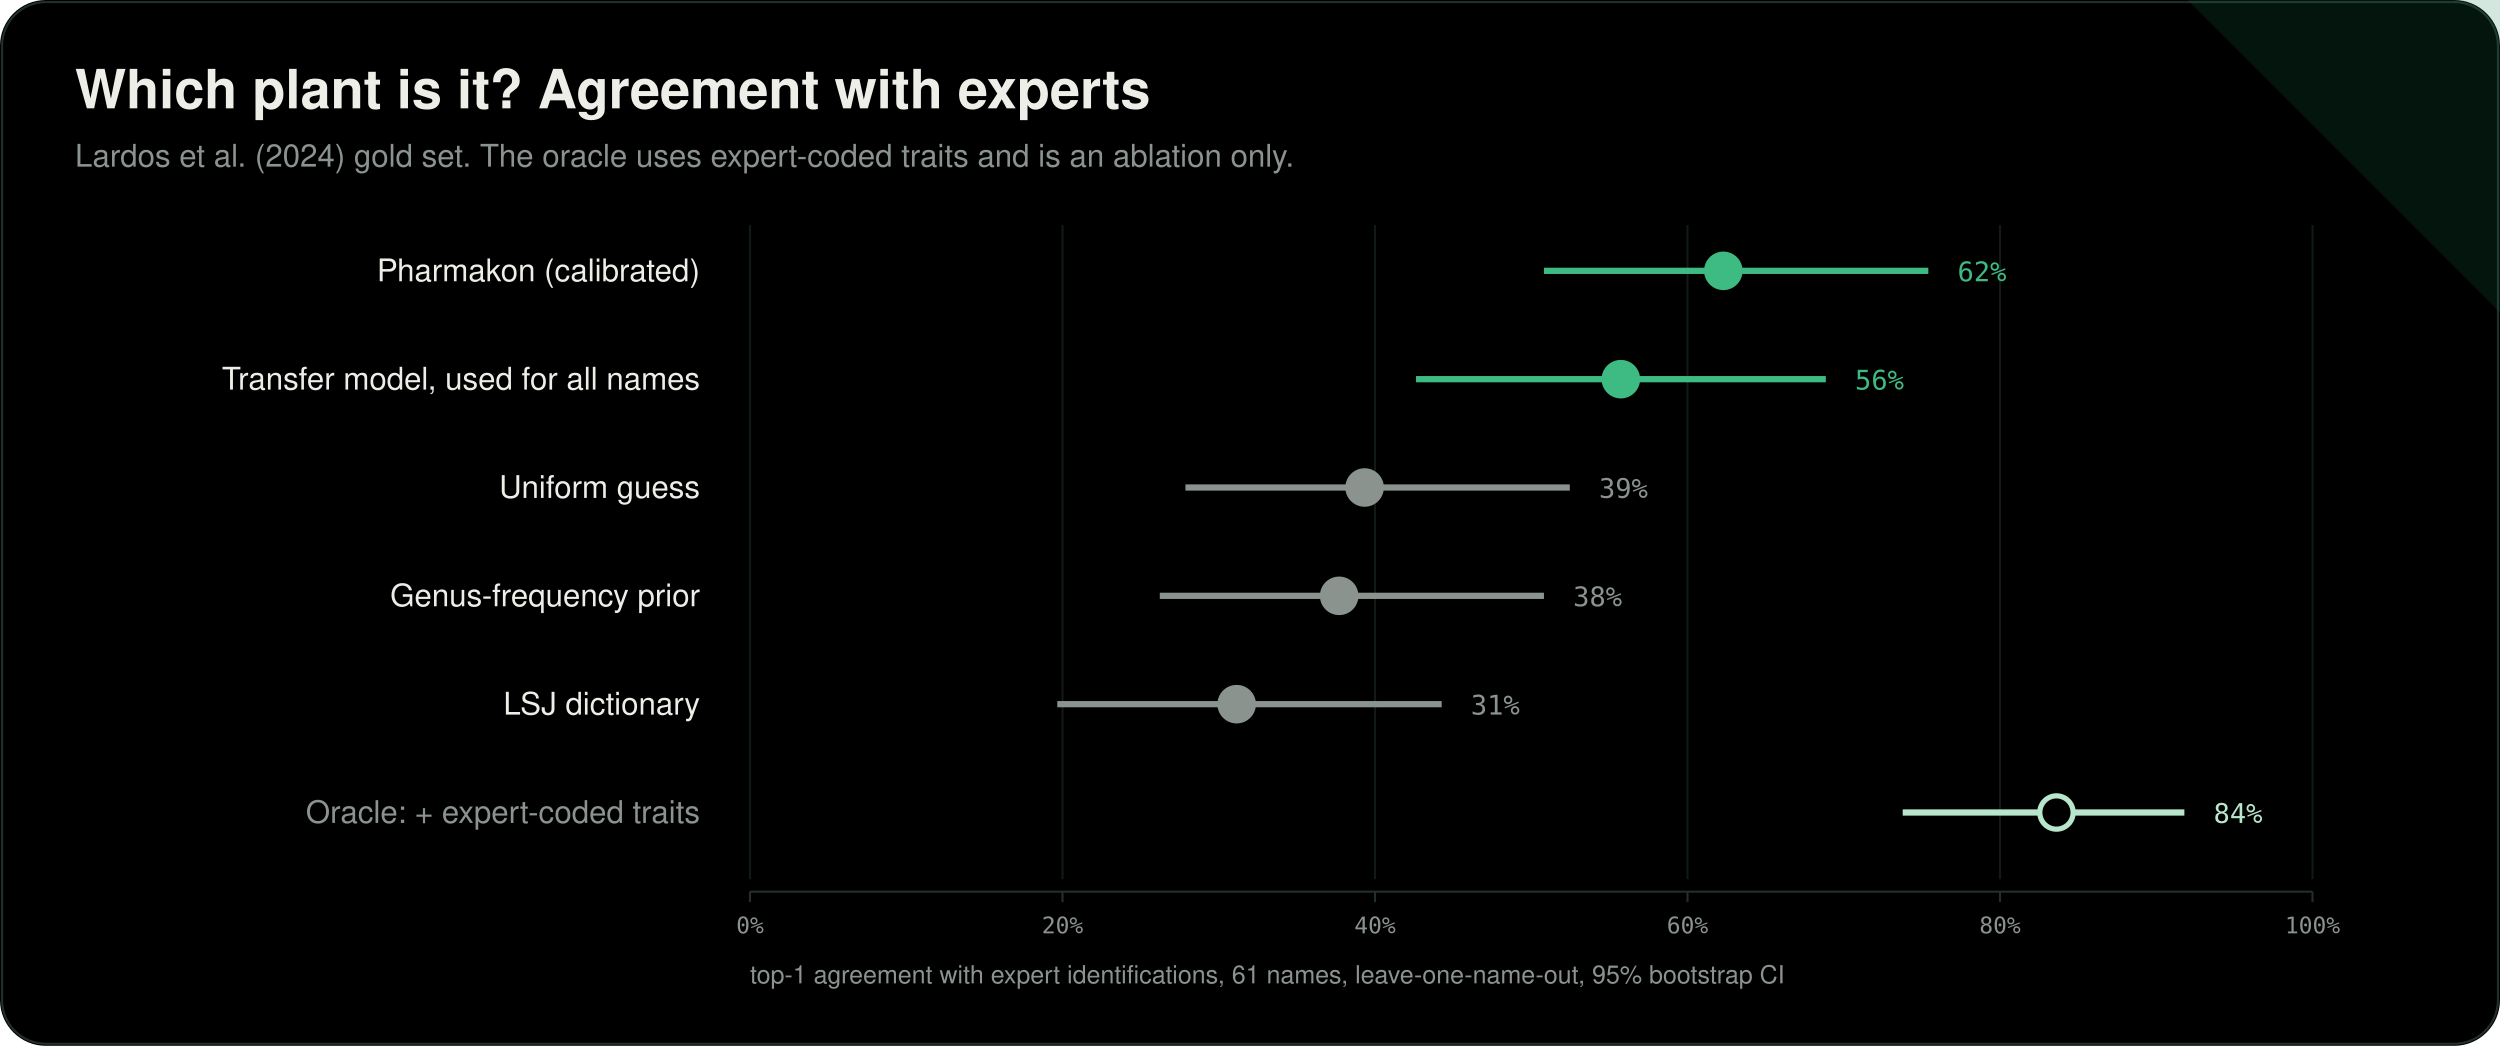
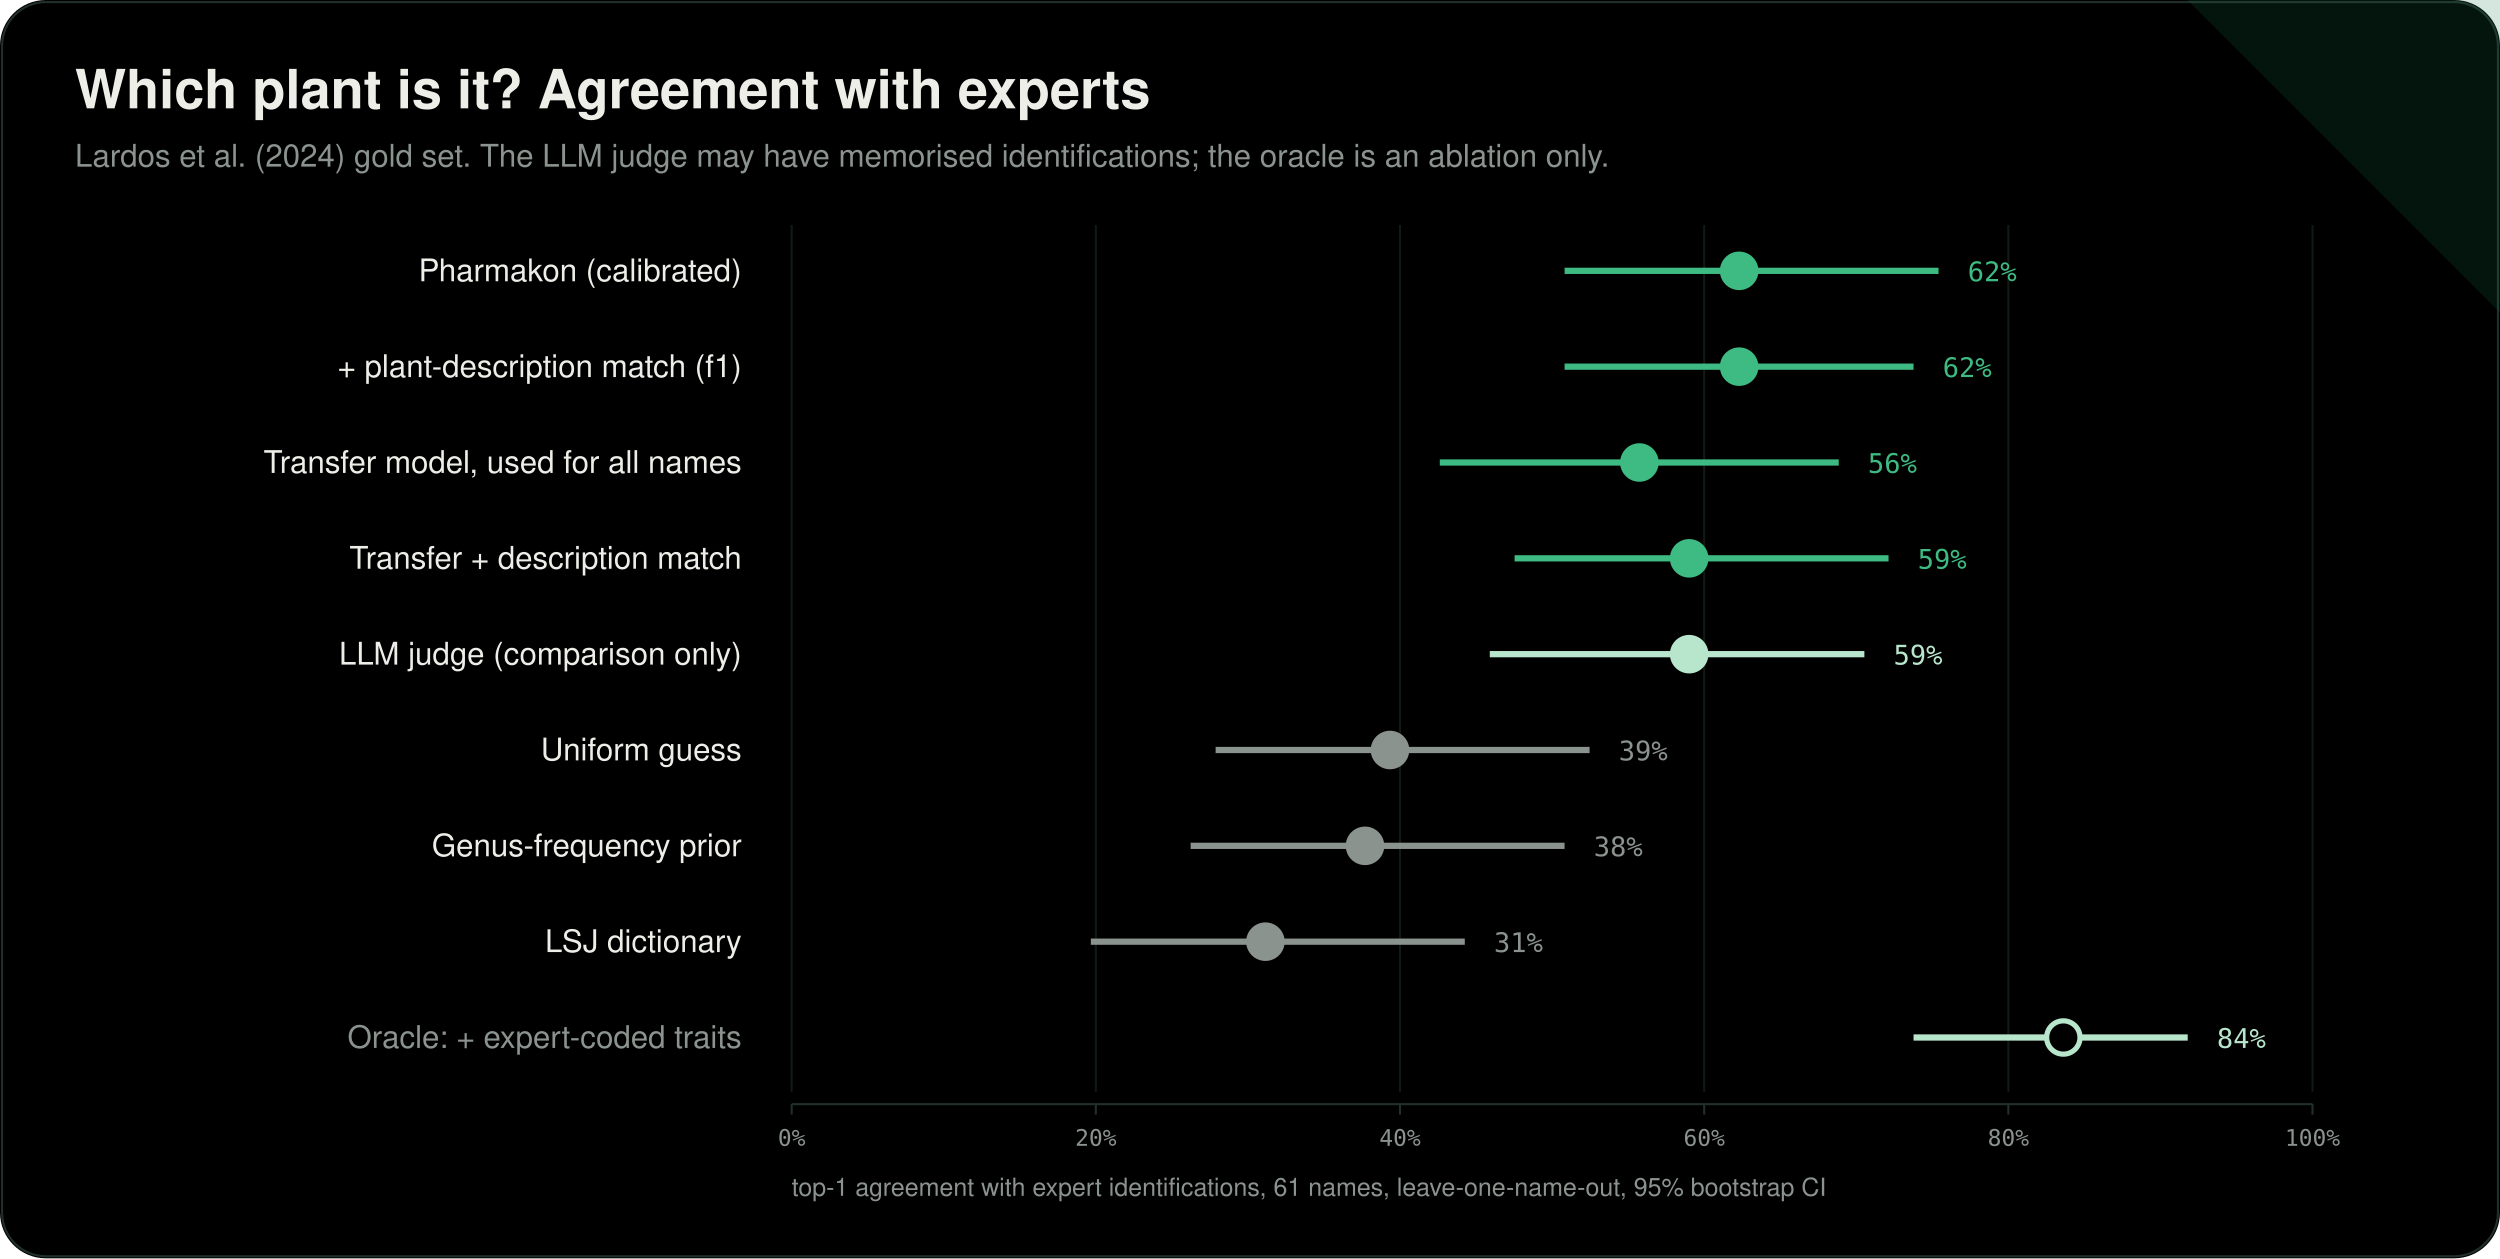
- <svg xmlns="http://www.w3.org/2000/svg" width="1200" height="502" viewBox="0 0 1200 502" role="img" aria-label="Which plant is it? Agreement with experts">
-   <rect width="1200" height="502" rx="22" fill="#000000" />
-   <rect x="1" y="1" width="1198" height="500" rx="21" fill="none" stroke="#22302a" />
+ <svg xmlns="http://www.w3.org/2000/svg" width="1200" height="604" viewBox="0 0 1200 604" role="img" aria-label="Which plant is it? Agreement with experts">
+   <rect width="1200" height="604" rx="22" fill="#000000" />
+   <rect x="1" y="1" width="1198" height="602" rx="21" fill="none" stroke="#22302a" />
  <path d="M1050 0 L1200 0 L1200 150 Z" fill="#17744f" opacity=".18" />
  <text x="36" y="52" font-family="Outfit, 'Helvetica Neue', Helvetica, Arial, sans-serif" font-size="26" font-weight="600" fill="#eceee7">Which plant is it? Agreement with experts</text>
-   <text x="36" y="80" font-family="Outfit, 'Helvetica Neue', Helvetica, Arial, sans-serif" font-size="15" fill="#8b938f">Lardos et al. (2024) gold set. The oracle uses expert-coded traits and is an ablation only.</text>
-   <line x1="360.0" y1="108.0" x2="360.0" y2="422.0" stroke="#111a15" stroke-width="1" />
-   <line x1="510.0" y1="108.0" x2="510.0" y2="422.0" stroke="#111a15" stroke-width="1" />
-   <line x1="660.0" y1="108.0" x2="660.0" y2="422.0" stroke="#111a15" stroke-width="1" />
-   <line x1="810.0" y1="108.0" x2="810.0" y2="422.0" stroke="#111a15" stroke-width="1" />
-   <line x1="960.0" y1="108.0" x2="960.0" y2="422.0" stroke="#111a15" stroke-width="1" />
-   <line x1="1110.0" y1="108.0" x2="1110.0" y2="422.0" stroke="#111a15" stroke-width="1" />
-   <text x="336.0" y="135.0" font-family="Outfit, 'Helvetica Neue', Helvetica, Arial, sans-serif" font-size="15" font-weight="400" fill="#eceee7" text-anchor="end">Pharmakon (calibrated)</text>
-   <line x1="741.1" y1="130.0" x2="925.6" y2="130.0" stroke="#3dbb82" stroke-width="3" />
-   <circle cx="827.2" cy="130" r="8" fill="#3dbb82" stroke="#3dbb82" stroke-width="2.5" />
-   <text x="939.6" y="135.0" font-family="'JetBrains Mono', Menlo, Consolas, monospace" font-size="13" font-weight="400" fill="#3dbb82" text-anchor="start">62%</text>
-   <text x="336.0" y="187.0" font-family="Outfit, 'Helvetica Neue', Helvetica, Arial, sans-serif" font-size="15" font-weight="400" fill="#eceee7" text-anchor="end">Transfer model, used for all names</text>
-   <line x1="679.7" y1="182.0" x2="876.4" y2="182.0" stroke="#3dbb82" stroke-width="3" />
-   <circle cx="778.0" cy="182" r="8" fill="#3dbb82" stroke="#3dbb82" stroke-width="2.5" />
-   <text x="890.4" y="187.0" font-family="'JetBrains Mono', Menlo, Consolas, monospace" font-size="13" font-weight="400" fill="#3dbb82" text-anchor="start">56%</text>
-   <text x="336.0" y="239.0" font-family="Outfit, 'Helvetica Neue', Helvetica, Arial, sans-serif" font-size="15" font-weight="400" fill="#eceee7" text-anchor="end">Uniform guess</text>
-   <line x1="569.0" y1="234.0" x2="753.5" y2="234.0" stroke="#8b938f" stroke-width="3" />
-   <circle cx="655.0" cy="234" r="8" fill="#8b938f" stroke="#8b938f" stroke-width="2.5" />
-   <text x="767.5" y="239.0" font-family="'JetBrains Mono', Menlo, Consolas, monospace" font-size="13" font-weight="400" fill="#8b938f" text-anchor="start">39%</text>
-   <text x="336.0" y="291.0" font-family="Outfit, 'Helvetica Neue', Helvetica, Arial, sans-serif" font-size="15" font-weight="400" fill="#eceee7" text-anchor="end">Genus-frequency prior</text>
-   <line x1="556.7" y1="286.0" x2="741.1" y2="286.0" stroke="#8b938f" stroke-width="3" />
-   <circle cx="642.8" cy="286" r="8" fill="#8b938f" stroke="#8b938f" stroke-width="2.5" />
-   <text x="755.1" y="291.0" font-family="'JetBrains Mono', Menlo, Consolas, monospace" font-size="13" font-weight="400" fill="#8b938f" text-anchor="start">38%</text>
-   <text x="336.0" y="343.0" font-family="Outfit, 'Helvetica Neue', Helvetica, Arial, sans-serif" font-size="15" font-weight="400" fill="#eceee7" text-anchor="end">LSJ dictionary</text>
-   <line x1="507.5" y1="338.0" x2="692.0" y2="338.0" stroke="#8b938f" stroke-width="3" />
-   <circle cx="593.6" cy="338" r="8" fill="#8b938f" stroke="#8b938f" stroke-width="2.5" />
-   <text x="706.0" y="343.0" font-family="'JetBrains Mono', Menlo, Consolas, monospace" font-size="13" font-weight="400" fill="#8b938f" text-anchor="start">31%</text>
-   <text x="336.0" y="395.0" font-family="Outfit, 'Helvetica Neue', Helvetica, Arial, sans-serif" font-size="15" font-weight="400" fill="#8b938f" text-anchor="end">Oracle: + expert-coded traits</text>
-   <line x1="913.3" y1="390.0" x2="1048.5" y2="390.0" stroke="#b8e6cc" stroke-width="3" />
-   <circle cx="987.1" cy="390" r="8" fill="#000000" stroke="#b8e6cc" stroke-width="2.5" />
-   <text x="1062.5" y="395.0" font-family="'JetBrains Mono', Menlo, Consolas, monospace" font-size="13" font-weight="400" fill="#b8e6cc" text-anchor="start">84%</text>
-   <line x1="360.0" y1="428.0" x2="1110.0" y2="428.0" stroke="#22302a" stroke-width="1" />
-   <line x1="360.0" y1="428.0" x2="360.0" y2="433.0" stroke="#22302a" stroke-width="1" />
-   <text x="360.0" y="448.0" font-family="'JetBrains Mono', Menlo, Consolas, monospace" font-size="11" font-weight="400" fill="#8b938f" text-anchor="middle">0%</text>
-   <line x1="510.0" y1="428.0" x2="510.0" y2="433.0" stroke="#22302a" stroke-width="1" />
-   <text x="510.0" y="448.0" font-family="'JetBrains Mono', Menlo, Consolas, monospace" font-size="11" font-weight="400" fill="#8b938f" text-anchor="middle">20%</text>
-   <line x1="660.0" y1="428.0" x2="660.0" y2="433.0" stroke="#22302a" stroke-width="1" />
-   <text x="660.0" y="448.0" font-family="'JetBrains Mono', Menlo, Consolas, monospace" font-size="11" font-weight="400" fill="#8b938f" text-anchor="middle">40%</text>
-   <line x1="810.0" y1="428.0" x2="810.0" y2="433.0" stroke="#22302a" stroke-width="1" />
-   <text x="810.0" y="448.0" font-family="'JetBrains Mono', Menlo, Consolas, monospace" font-size="11" font-weight="400" fill="#8b938f" text-anchor="middle">60%</text>
-   <line x1="960.0" y1="428.0" x2="960.0" y2="433.0" stroke="#22302a" stroke-width="1" />
-   <text x="960.0" y="448.0" font-family="'JetBrains Mono', Menlo, Consolas, monospace" font-size="11" font-weight="400" fill="#8b938f" text-anchor="middle">80%</text>
-   <line x1="1110.0" y1="428.0" x2="1110.0" y2="433.0" stroke="#22302a" stroke-width="1" />
-   <text x="1110.0" y="448.0" font-family="'JetBrains Mono', Menlo, Consolas, monospace" font-size="11" font-weight="400" fill="#8b938f" text-anchor="middle">100%</text>
-   <text x="360.0" y="472.0" font-family="Outfit, 'Helvetica Neue', Helvetica, Arial, sans-serif" font-size="12" font-weight="400" fill="#8b938f" text-anchor="start">top-1 agreement with expert identifications, 61 names, leave-one-name-out, 95% bootstrap CI</text>
+   <text x="36" y="80" font-family="Outfit, 'Helvetica Neue', Helvetica, Arial, sans-serif" font-size="15" fill="#8b938f">Lardos et al. (2024) gold set. The LLM judge may have memorised identifications; the oracle is an ablation only.</text>
+   <line x1="380.0" y1="108.0" x2="380.0" y2="524.0" stroke="#111a15" stroke-width="1" />
+   <line x1="526.0" y1="108.0" x2="526.0" y2="524.0" stroke="#111a15" stroke-width="1" />
+   <line x1="672.0" y1="108.0" x2="672.0" y2="524.0" stroke="#111a15" stroke-width="1" />
+   <line x1="818.0" y1="108.0" x2="818.0" y2="524.0" stroke="#111a15" stroke-width="1" />
+   <line x1="964.0" y1="108.0" x2="964.0" y2="524.0" stroke="#111a15" stroke-width="1" />
+   <line x1="1110.0" y1="108.0" x2="1110.0" y2="524.0" stroke="#111a15" stroke-width="1" />
+   <text x="356.0" y="135.0" font-family="Outfit, 'Helvetica Neue', Helvetica, Arial, sans-serif" font-size="15" font-weight="400" fill="#eceee7" text-anchor="end">Pharmakon (calibrated)</text>
+   <line x1="751.0" y1="130.0" x2="930.5" y2="130.0" stroke="#3dbb82" stroke-width="3" />
+   <circle cx="834.8" cy="130" r="8" fill="#3dbb82" stroke="#3dbb82" stroke-width="2.5" />
+   <text x="944.5" y="135.0" font-family="'JetBrains Mono', Menlo, Consolas, monospace" font-size="13" font-weight="400" fill="#3dbb82" text-anchor="start">62%</text>
+   <text x="356.0" y="181.0" font-family="Outfit, 'Helvetica Neue', Helvetica, Arial, sans-serif" font-size="15" font-weight="400" fill="#eceee7" text-anchor="end">+ plant-description match (f1)</text>
+   <line x1="751.0" y1="176.0" x2="918.5" y2="176.0" stroke="#3dbb82" stroke-width="3" />
+   <circle cx="834.8" cy="176" r="8" fill="#3dbb82" stroke="#3dbb82" stroke-width="2.5" />
+   <text x="932.5" y="181.0" font-family="'JetBrains Mono', Menlo, Consolas, monospace" font-size="13" font-weight="400" fill="#3dbb82" text-anchor="start">62%</text>
+   <text x="356.0" y="227.0" font-family="Outfit, 'Helvetica Neue', Helvetica, Arial, sans-serif" font-size="15" font-weight="400" fill="#eceee7" text-anchor="end">Transfer model, used for all names</text>
+   <line x1="691.1" y1="222.0" x2="882.6" y2="222.0" stroke="#3dbb82" stroke-width="3" />
+   <circle cx="786.9" cy="222" r="8" fill="#3dbb82" stroke="#3dbb82" stroke-width="2.5" />
+   <text x="896.6" y="227.0" font-family="'JetBrains Mono', Menlo, Consolas, monospace" font-size="13" font-weight="400" fill="#3dbb82" text-anchor="start">56%</text>
+   <text x="356.0" y="273.0" font-family="Outfit, 'Helvetica Neue', Helvetica, Arial, sans-serif" font-size="15" font-weight="400" fill="#eceee7" text-anchor="end">Transfer + description match</text>
+   <line x1="727.0" y1="268.0" x2="906.5" y2="268.0" stroke="#3dbb82" stroke-width="3" />
+   <circle cx="810.8" cy="268" r="8" fill="#3dbb82" stroke="#3dbb82" stroke-width="2.5" />
+   <text x="920.5" y="273.0" font-family="'JetBrains Mono', Menlo, Consolas, monospace" font-size="13" font-weight="400" fill="#3dbb82" text-anchor="start">59%</text>
+   <text x="356.0" y="319.0" font-family="Outfit, 'Helvetica Neue', Helvetica, Arial, sans-serif" font-size="15" font-weight="400" fill="#eceee7" text-anchor="end">LLM judge (comparison only)</text>
+   <line x1="715.1" y1="314.0" x2="894.9" y2="314.0" stroke="#b8e6cc" stroke-width="3" />
+   <circle cx="810.8" cy="314" r="8" fill="#b8e6cc" stroke="#b8e6cc" stroke-width="2.5" />
+   <text x="908.9" y="319.0" font-family="'JetBrains Mono', Menlo, Consolas, monospace" font-size="13" font-weight="400" fill="#b8e6cc" text-anchor="start">59%</text>
+   <text x="356.0" y="365.0" font-family="Outfit, 'Helvetica Neue', Helvetica, Arial, sans-serif" font-size="15" font-weight="400" fill="#eceee7" text-anchor="end">Uniform guess</text>
+   <line x1="583.5" y1="360.0" x2="763.0" y2="360.0" stroke="#8b938f" stroke-width="3" />
+   <circle cx="667.2" cy="360" r="8" fill="#8b938f" stroke="#8b938f" stroke-width="2.5" />
+   <text x="777.0" y="365.0" font-family="'JetBrains Mono', Menlo, Consolas, monospace" font-size="13" font-weight="400" fill="#8b938f" text-anchor="start">39%</text>
+   <text x="356.0" y="411.0" font-family="Outfit, 'Helvetica Neue', Helvetica, Arial, sans-serif" font-size="15" font-weight="400" fill="#eceee7" text-anchor="end">Genus-frequency prior</text>
+   <line x1="571.5" y1="406.0" x2="751.0" y2="406.0" stroke="#8b938f" stroke-width="3" />
+   <circle cx="655.2" cy="406" r="8" fill="#8b938f" stroke="#8b938f" stroke-width="2.5" />
+   <text x="765.0" y="411.0" font-family="'JetBrains Mono', Menlo, Consolas, monospace" font-size="13" font-weight="400" fill="#8b938f" text-anchor="start">38%</text>
+   <text x="356.0" y="457.0" font-family="Outfit, 'Helvetica Neue', Helvetica, Arial, sans-serif" font-size="15" font-weight="400" fill="#eceee7" text-anchor="end">LSJ dictionary</text>
+   <line x1="523.6" y1="452.0" x2="703.1" y2="452.0" stroke="#8b938f" stroke-width="3" />
+   <circle cx="607.4" cy="452" r="8" fill="#8b938f" stroke="#8b938f" stroke-width="2.5" />
+   <text x="717.1" y="457.0" font-family="'JetBrains Mono', Menlo, Consolas, monospace" font-size="13" font-weight="400" fill="#8b938f" text-anchor="start">31%</text>
+   <text x="356.0" y="503.0" font-family="Outfit, 'Helvetica Neue', Helvetica, Arial, sans-serif" font-size="15" font-weight="400" fill="#8b938f" text-anchor="end">Oracle: + expert-coded traits</text>
+   <line x1="918.5" y1="498.0" x2="1050.1" y2="498.0" stroke="#b8e6cc" stroke-width="3" />
+   <circle cx="990.4" cy="498" r="8" fill="#000000" stroke="#b8e6cc" stroke-width="2.5" />
+   <text x="1064.1" y="503.0" font-family="'JetBrains Mono', Menlo, Consolas, monospace" font-size="13" font-weight="400" fill="#b8e6cc" text-anchor="start">84%</text>
+   <line x1="380.0" y1="530.0" x2="1110.0" y2="530.0" stroke="#22302a" stroke-width="1" />
+   <line x1="380.0" y1="530.0" x2="380.0" y2="535.0" stroke="#22302a" stroke-width="1" />
+   <text x="380.0" y="550.0" font-family="'JetBrains Mono', Menlo, Consolas, monospace" font-size="11" font-weight="400" fill="#8b938f" text-anchor="middle">0%</text>
+   <line x1="526.0" y1="530.0" x2="526.0" y2="535.0" stroke="#22302a" stroke-width="1" />
+   <text x="526.0" y="550.0" font-family="'JetBrains Mono', Menlo, Consolas, monospace" font-size="11" font-weight="400" fill="#8b938f" text-anchor="middle">20%</text>
+   <line x1="672.0" y1="530.0" x2="672.0" y2="535.0" stroke="#22302a" stroke-width="1" />
+   <text x="672.0" y="550.0" font-family="'JetBrains Mono', Menlo, Consolas, monospace" font-size="11" font-weight="400" fill="#8b938f" text-anchor="middle">40%</text>
+   <line x1="818.0" y1="530.0" x2="818.0" y2="535.0" stroke="#22302a" stroke-width="1" />
+   <text x="818.0" y="550.0" font-family="'JetBrains Mono', Menlo, Consolas, monospace" font-size="11" font-weight="400" fill="#8b938f" text-anchor="middle">60%</text>
+   <line x1="964.0" y1="530.0" x2="964.0" y2="535.0" stroke="#22302a" stroke-width="1" />
+   <text x="964.0" y="550.0" font-family="'JetBrains Mono', Menlo, Consolas, monospace" font-size="11" font-weight="400" fill="#8b938f" text-anchor="middle">80%</text>
+   <line x1="1110.0" y1="530.0" x2="1110.0" y2="535.0" stroke="#22302a" stroke-width="1" />
+   <text x="1110.0" y="550.0" font-family="'JetBrains Mono', Menlo, Consolas, monospace" font-size="11" font-weight="400" fill="#8b938f" text-anchor="middle">100%</text>
+   <text x="380.0" y="574.0" font-family="Outfit, 'Helvetica Neue', Helvetica, Arial, sans-serif" font-size="12" font-weight="400" fill="#8b938f" text-anchor="start">top-1 agreement with expert identifications, 61 names, leave-one-name-out, 95% bootstrap CI</text>
</svg>
